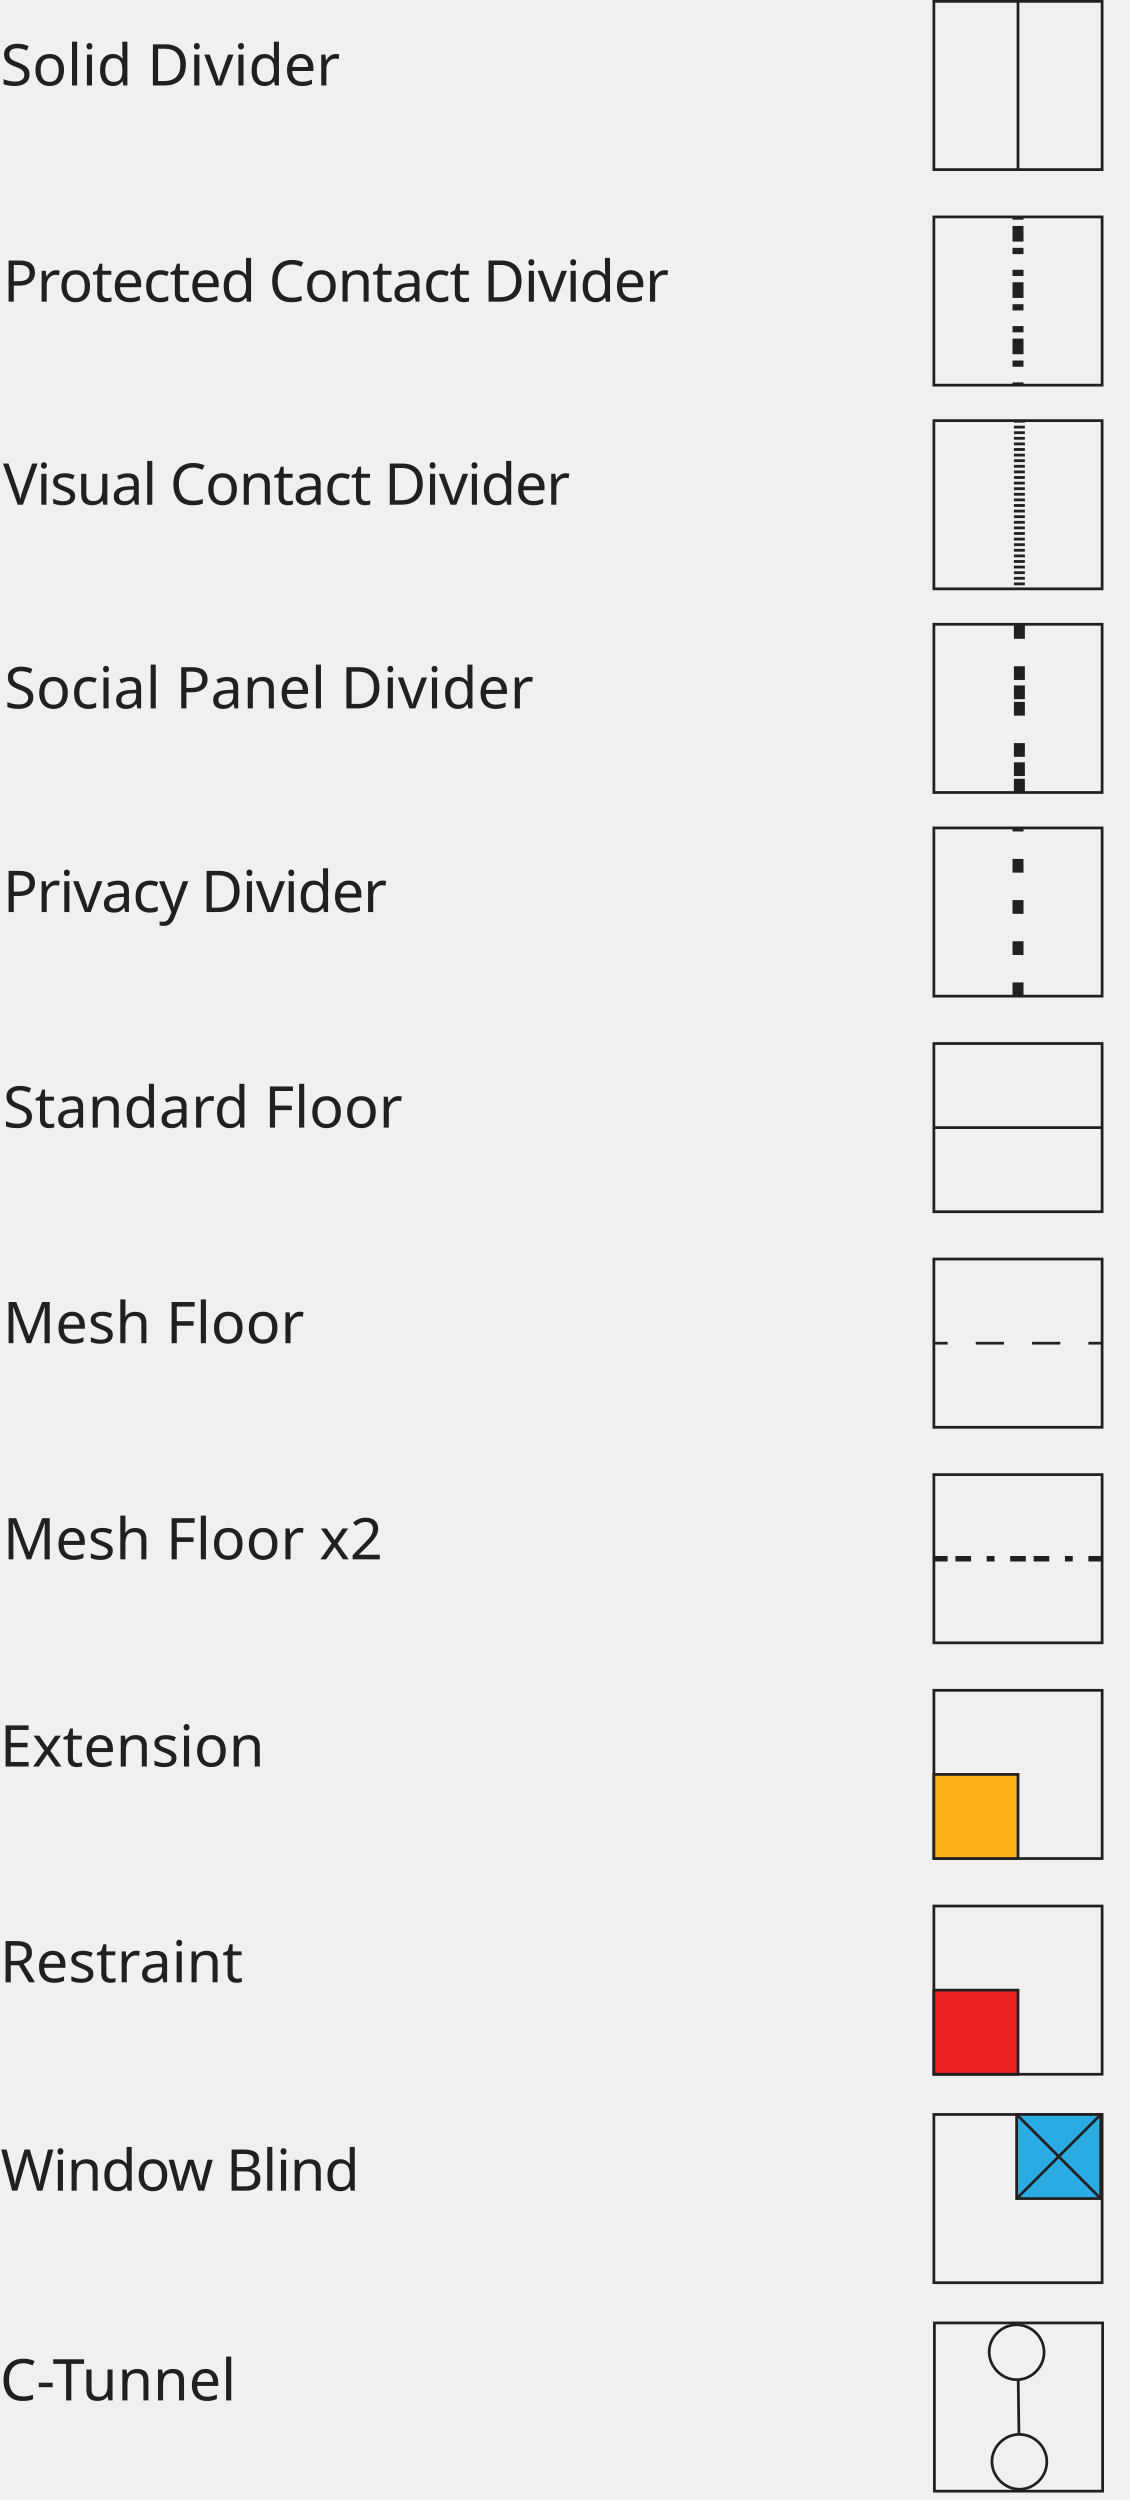
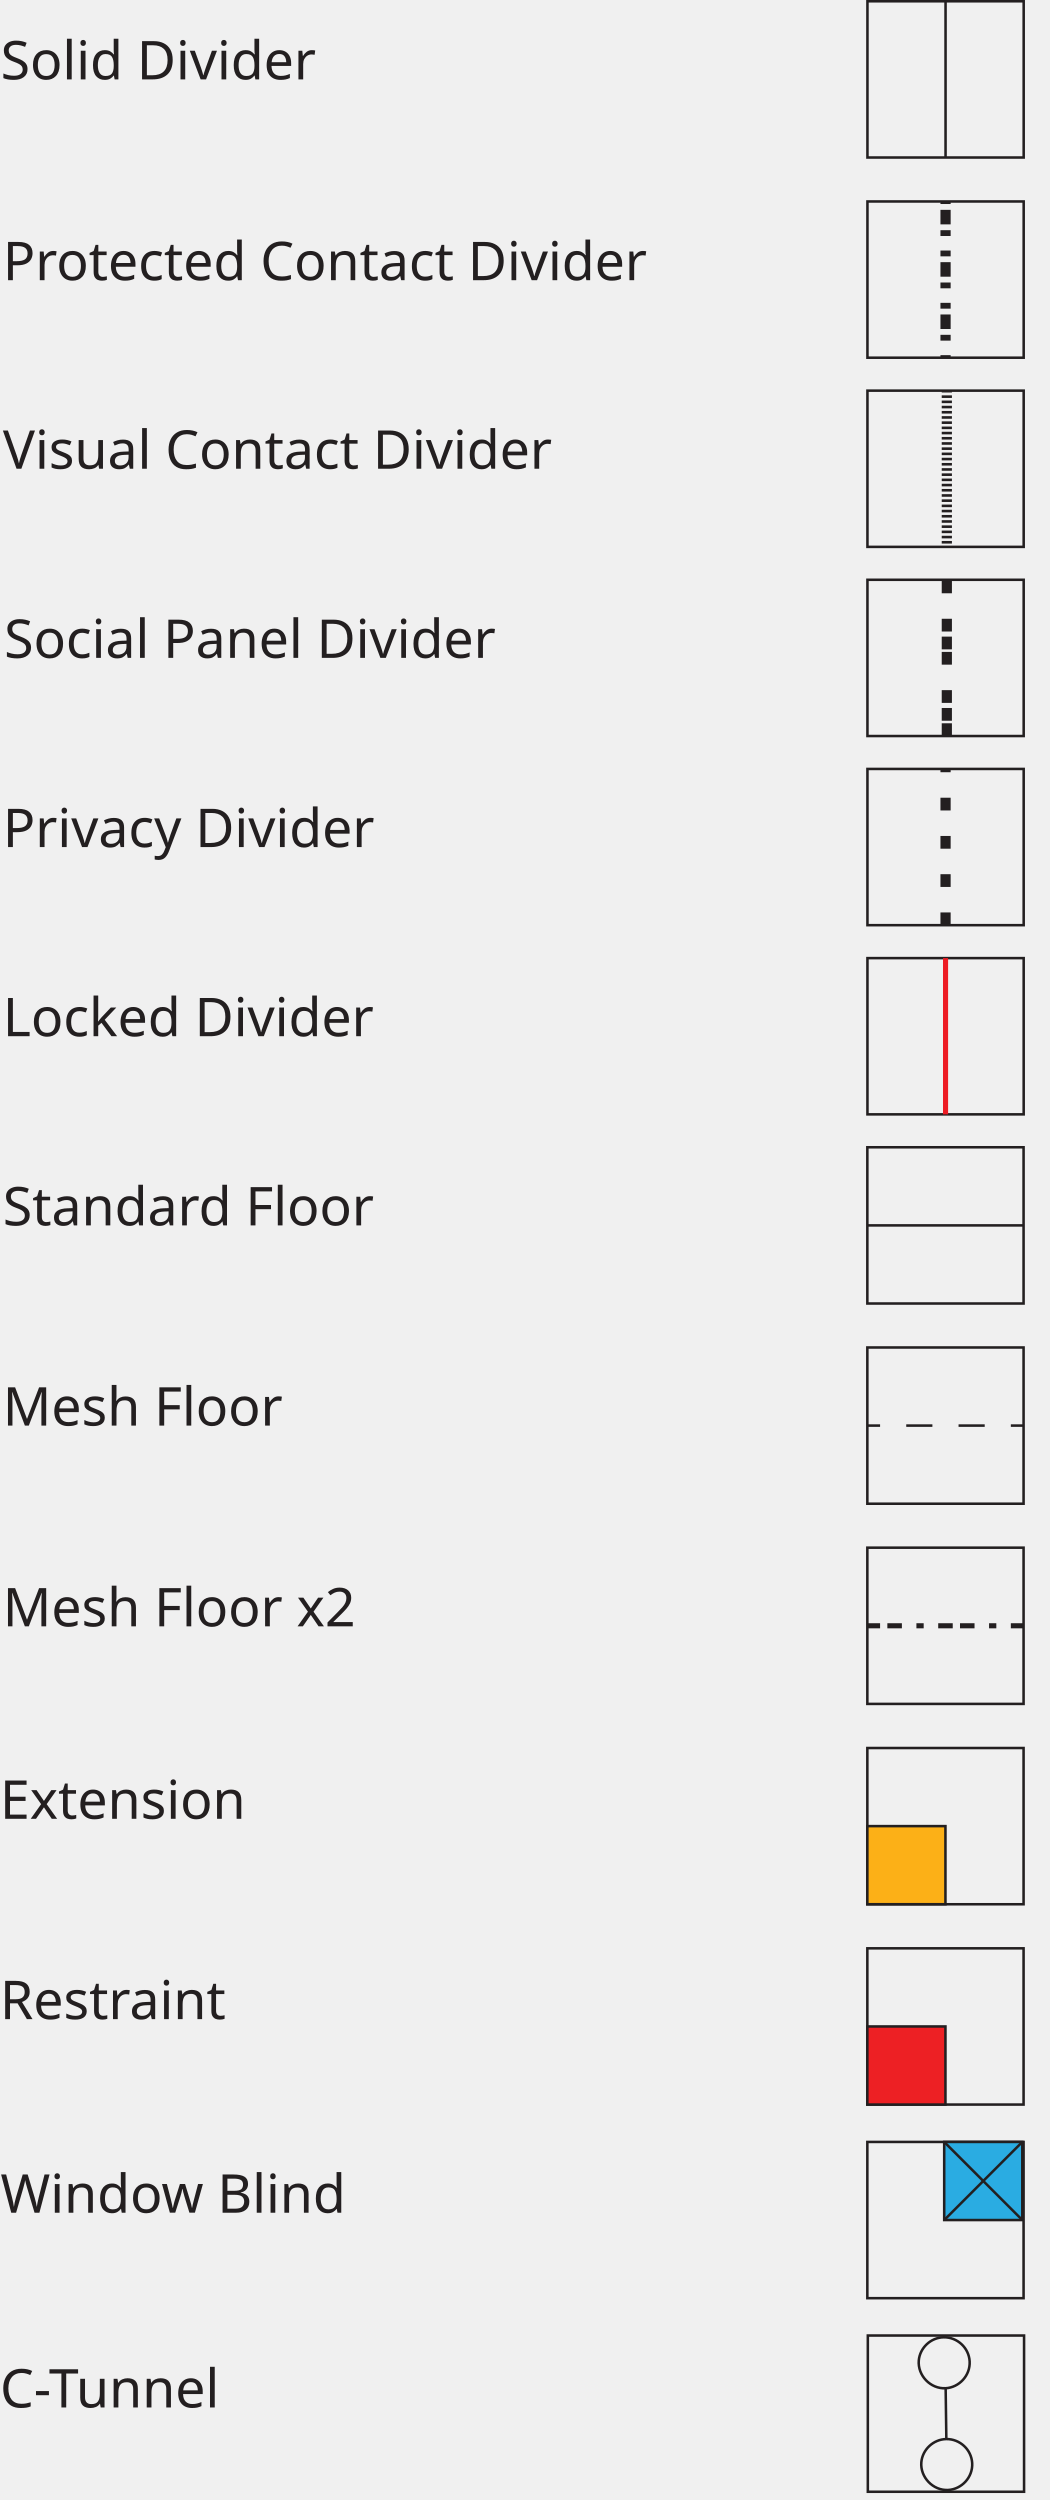
- <svg xmlns="http://www.w3.org/2000/svg" id="Layer_1" width="411.51" height="910.82" viewBox="0 0 411.51 910.82">
-   <rect x="340.25" y="615.83" width="61.29" height="61.29" style="fill:none; stroke:#231f20; stroke-miterlimit:10;" />
-   <line x1="340.25" y1="567.89" x2="345.25" y2="567.89" style="fill:none; stroke:#231f20; stroke-miterlimit:10; stroke-width:2px;" />
-   <line x1="348.09" y1="567.89" x2="365.19" y2="567.89" style="fill:none; stroke:#231f20; stroke-dasharray:0 0 0 0 5.7 5.7 2.85 5.7; stroke-miterlimit:10; stroke-width:2px;" />
-   <line x1="368.04" y1="567.89" x2="393.68" y2="567.89" style="fill:none; stroke:#231f20; stroke-dasharray:0 0 0 0 0 0 5.7 2.85 5.7 5.7 2.85 5.7; stroke-miterlimit:10; stroke-width:2px;" />
-   <line x1="396.53" y1="567.89" x2="401.53" y2="567.89" style="fill:none; stroke:#231f20; stroke-miterlimit:10; stroke-width:2px;" />
-   <rect x="340.24" y="537.24" width="61.29" height="61.29" style="fill:none; stroke:#231f20; stroke-miterlimit:10;" />
-   <line x1="340.25" y1="489.36" x2="345.25" y2="489.36" style="fill:none; stroke:#231f20; stroke-miterlimit:10;" />
-   <line x1="355.5" y1="489.36" x2="391.4" y2="489.36" style="fill:none; stroke:#231f20; stroke-dasharray:0 0 10.26 10.26; stroke-miterlimit:10;" />
-   <line x1="396.53" y1="489.36" x2="401.53" y2="489.36" style="fill:none; stroke:#231f20; stroke-miterlimit:10;" />
-   <rect x="340.24" y="458.71" width="61.29" height="61.29" style="fill:none; stroke:#231f20; stroke-miterlimit:10;" />
-   <line x1="340.25" y1="410.82" x2="401.53" y2="410.82" style="fill:#fff; stroke:#231f20; stroke-miterlimit:10;" />
-   <rect x="340.24" y="380.18" width="61.29" height="61.29" style="fill:none; stroke:#231f20; stroke-miterlimit:10;" />
-   <line x1="371.39" y1="214.76" x2="371.39" y2="214.26" style="fill:none; stroke:#231f20; stroke-miterlimit:10; stroke-width:4px;" />
-   <line x1="371.39" y1="213.23" x2="371.39" y2="209.66" style="fill:none; stroke:#231f20; stroke-dasharray:0 0 0 0 1.02 1.02 1.02 1.02; stroke-miterlimit:10; stroke-width:4px;" />
-   <line x1="371.39" y1="209.15" x2="371.39" y2="154.48" style="fill:none; stroke:#231f20; stroke-dasharray:0 0 0 0 0 0 1.02 1.02 1.02 1.02 1.02 1.02; stroke-miterlimit:10; stroke-width:4px;" />
-   <line x1="371.39" y1="153.97" x2="371.39" y2="153.47" style="fill:none; stroke:#231f20; stroke-miterlimit:10; stroke-width:4px;" />
-   <rect x="340.24" y="301.64" width="61.29" height="61.29" style="fill:none; stroke:#231f20; stroke-miterlimit:10;" />
-   <line x1="370.89" y1="362.93" x2="370.89" y2="301.64" style="fill:#fff; stroke:#231f20; stroke-dasharray:0 0 0 0 0 0 5 10 5 10 5 10; stroke-miterlimit:10; stroke-width:4px;" />
-   <rect x="340.24" y="153.24" width="61.29" height="61.29" style="fill:none; stroke:#231f20; stroke-miterlimit:10;" />
-   <line x1="370.89" y1="140.32" x2="370.89" y2="139.32" style="fill:none; stroke:#231f20; stroke-miterlimit:10; stroke-width:4px;" />
-   <line x1="370.89" y1="133.62" x2="370.89" y2="122.22" style="fill:none; stroke:#231f20; stroke-dasharray:0 0 0 0 2.28 2.28 5.7 2.28; stroke-miterlimit:10; stroke-width:4px;" />
-   <line x1="370.89" y1="121.08" x2="370.89" y2="81.17" style="fill:none; stroke:#231f20; stroke-dasharray:0 0 0 0 0 0 2.28 5.7 2.28 2.28 5.7 2.28; stroke-miterlimit:10; stroke-width:4px;" />
-   <line x1="370.89" y1="80.03" x2="370.89" y2="79.03" style="fill:none; stroke:#231f20; stroke-miterlimit:10; stroke-width:4px;" />
-   <rect x="340.24" y="79.03" width="61.29" height="61.29" style="fill:none; stroke:#231f20; stroke-miterlimit:10;" />
-   <line x1="370.89" y1="61.79" x2="370.89" y2=".5" style="fill:#fff; stroke:#231f20; stroke-miterlimit:10;" />
-   <rect x="340.24" y=".5" width="61.29" height="61.29" style="fill:none; stroke:#231f20; stroke-miterlimit:10;" />
-   <text transform="translate(.22 31.14)" style="fill:#231f20; font-family:MyriadPro-Regular, 'Myriad Pro'; font-size:21px;">
-     <tspan x="0" y="0" style="letter-spacing:0em;">Solid Divider</tspan>
+ <svg xmlns="http://www.w3.org/2000/svg" id="Layer_1" width="411.51" height="980.7" viewBox="0 0 411.51 980.7">
+   <rect x="340.24" y="685.71" width="61.29" height="61.29" style="fill:none; stroke:#231f20; stroke-miterlimit:10;" />
+   <line x1="340.24" y1="637.76" x2="345.24" y2="637.76" style="fill:none; stroke:#231f20; stroke-miterlimit:10; stroke-width:2px;" />
+   <line x1="348.09" y1="637.76" x2="365.19" y2="637.76" style="fill:none; stroke:#231f20; stroke-dasharray:0 0 0 0 5.7 5.7 2.85 5.7; stroke-miterlimit:10; stroke-width:2px;" />
+   <line x1="368.04" y1="637.76" x2="393.68" y2="637.76" style="fill:none; stroke:#231f20; stroke-dasharray:0 0 0 0 0 0 5.7 2.85 5.7 5.7 2.85 5.7; stroke-miterlimit:10; stroke-width:2px;" />
+   <line x1="396.53" y1="637.76" x2="401.53" y2="637.76" style="fill:none; stroke:#231f20; stroke-miterlimit:10; stroke-width:2px;" />
+   <rect x="340.24" y="607.12" width="61.29" height="61.29" style="fill:none; stroke:#231f20; stroke-miterlimit:10;" />
+   <line x1="340.24" y1="559.23" x2="345.24" y2="559.23" style="fill:none; stroke:#231f20; stroke-miterlimit:10;" />
+   <line x1="355.5" y1="559.23" x2="391.4" y2="559.23" style="fill:none; stroke:#231f20; stroke-dasharray:0 0 10.26 10.26; stroke-miterlimit:10;" />
+   <line x1="396.53" y1="559.23" x2="401.53" y2="559.23" style="fill:none; stroke:#231f20; stroke-miterlimit:10;" />
+   <rect x="340.24" y="528.59" width="61.29" height="61.29" style="fill:none; stroke:#231f20; stroke-miterlimit:10;" />
+   <line x1="340.24" y1="480.7" x2="401.53" y2="480.7" style="fill:#fff; stroke:#231f20; stroke-miterlimit:10;" />
+   <rect x="340.24" y="450.05" width="61.29" height="61.29" style="fill:none; stroke:#231f20; stroke-miterlimit:10;" />
+   <line x1="371.42" y1="214.76" x2="371.42" y2="214.26" style="fill:none; stroke:#231f20; stroke-miterlimit:10; stroke-width:4px;" />
+   <line x1="371.42" y1="213.23" x2="371.42" y2="209.66" style="fill:none; stroke:#231f20; stroke-dasharray:0 0 0 0 1.02 1.02 1.02 1.02; stroke-miterlimit:10; stroke-width:4px;" />
+   <line x1="371.42" y1="209.15" x2="371.42" y2="154.48" style="fill:none; stroke:#231f20; stroke-dasharray:0 0 0 0 0 0 1.02 1.02 1.02 1.02 1.02 1.02; stroke-miterlimit:10; stroke-width:4px;" />
+   <line x1="371.42" y1="153.97" x2="371.42" y2="153.47" style="fill:none; stroke:#231f20; stroke-miterlimit:10; stroke-width:4px;" />
+   <rect x="340.28" y="301.64" width="61.29" height="61.29" style="fill:none; stroke:#231f20; stroke-miterlimit:10;" />
+   <line x1="370.92" y1="362.93" x2="370.92" y2="301.64" style="fill:#fff; stroke:#231f20; stroke-dasharray:0 0 0 0 0 0 5 10 5 10 5 10; stroke-miterlimit:10; stroke-width:4px;" />
+   <rect x="340.28" y="153.24" width="61.29" height="61.29" style="fill:none; stroke:#231f20; stroke-miterlimit:10;" />
+   <line x1="370.92" y1="140.32" x2="370.92" y2="139.32" style="fill:none; stroke:#231f20; stroke-miterlimit:10; stroke-width:4px;" />
+   <line x1="370.92" y1="133.62" x2="370.92" y2="122.22" style="fill:none; stroke:#231f20; stroke-dasharray:0 0 0 0 2.28 2.28 5.7 2.28; stroke-miterlimit:10; stroke-width:4px;" />
+   <line x1="370.92" y1="121.08" x2="370.92" y2="81.17" style="fill:none; stroke:#231f20; stroke-dasharray:0 0 0 0 0 0 2.28 5.7 2.28 2.28 5.7 2.28; stroke-miterlimit:10; stroke-width:4px;" />
+   <line x1="370.92" y1="80.03" x2="370.92" y2="79.03" style="fill:none; stroke:#231f20; stroke-miterlimit:10; stroke-width:4px;" />
+   <rect x="340.28" y="79.03" width="61.29" height="61.29" style="fill:none; stroke:#231f20; stroke-miterlimit:10;" />
+   <line x1="370.92" y1="61.79" x2="370.92" y2=".5" style="fill:#fff; stroke:#231f20; stroke-miterlimit:10;" />
+   <rect x="340.28" y=".5" width="61.29" height="61.29" style="fill:none; stroke:#231f20; stroke-miterlimit:10;" />
+   <text transform="translate(.25 31.14)" style="fill:#231f20; font-family:MyriadPro-Regular, 'Myriad Pro'; font-size:21px;">
+     <tspan x="0" y="0">Solid Divider</tspan>
  </text>
-   <text transform="translate(1.1 109.91)" style="fill:#231f20; font-family:MyriadPro-Regular, 'Myriad Pro'; font-size:21px;">
-     <tspan x="0" y="0" style="letter-spacing:-.02em;">Protected Contact Divider</tspan>
+   <text transform="translate(1.13 109.91)" style="fill:#231f20; font-family:MyriadPro-Regular, 'Myriad Pro'; font-size:21px;">
+     <tspan x="0" y="0">Protected Contact Divider</tspan>
  </text>
-   <text transform="translate(1.1 183.88)" style="fill:#231f20; font-family:MyriadPro-Regular, 'Myriad Pro'; font-size:21px;">
-     <tspan x="0" y="0" style="letter-spacing:-.02em;">Visual Contact Divider</tspan>
+   <text transform="translate(1.13 183.88)" style="fill:#231f20; font-family:MyriadPro-Regular, 'Myriad Pro'; font-size:21px;">
+     <tspan x="0" y="0">Visual Contact Divider</tspan>
  </text>
-   <text transform="translate(1.1 332.29)" style="fill:#231f20; font-family:MyriadPro-Regular, 'Myriad Pro'; font-size:21px;">
-     <tspan x="0" y="0" style="letter-spacing:-.02em;">Privacy Divider</tspan>
+   <text transform="translate(1.13 332.29)" style="fill:#231f20; font-family:MyriadPro-Regular, 'Myriad Pro'; font-size:21px;">
+     <tspan x="0" y="0">Privacy Divider</tspan>
  </text>
-   <text transform="translate(1.1 410.82)" style="fill:#231f20; font-family:MyriadPro-Regular, 'Myriad Pro'; font-size:21px;">
-     <tspan x="0" y="0" style="letter-spacing:0em;">Standard Floor</tspan>
+   <text transform="translate(1.1 480.7)" style="fill:#231f20; font-family:MyriadPro-Regular, 'Myriad Pro'; font-size:21px;">
+     <tspan x="0" y="0">Standard Floor</tspan>
  </text>
-   <text transform="translate(1.1 489.36)" style="fill:#231f20; font-family:MyriadPro-Regular, 'Myriad Pro'; font-size:21px;">
-     <tspan x="0" y="0" style="letter-spacing:0em;">Mesh Floor</tspan>
+   <text transform="translate(1.1 559.23)" style="fill:#231f20; font-family:MyriadPro-Regular, 'Myriad Pro'; font-size:21px;">
+     <tspan x="0" y="0">Mesh Floor</tspan>
  </text>
-   <text transform="translate(1.1 568.12)" style="fill:#231f20; font-family:MyriadPro-Regular, 'Myriad Pro'; font-size:21px;">
-     <tspan x="0" y="0" style="letter-spacing:0em;">Mesh Floor x2</tspan>
+   <text transform="translate(1.1 637.99)" style="fill:#231f20; font-family:MyriadPro-Regular, 'Myriad Pro'; font-size:21px;">
+     <tspan x="0" y="0">Mesh Floor x2</tspan>
  </text>
-   <text transform="translate(0 643.6)" style="fill:#231f20; font-family:MyriadPro-Regular, 'Myriad Pro'; font-size:21px;">
+   <text transform="translate(0 713.48)" style="fill:#231f20; font-family:MyriadPro-Regular, 'Myriad Pro'; font-size:21px;">
    <tspan x="0" y="0">Extension</tspan>
  </text>
-   <rect x="340.43" y="846.31" width="61.29" height="61.29" style="fill:none; stroke:#231f20; stroke-miterlimit:10;" />
-   <text transform="translate(0 874.54)" style="fill:#231f20; font-family:MyriadPro-Regular, 'Myriad Pro'; font-size:21px;">
+   <rect x="340.43" y="916.18" width="61.29" height="61.29" style="fill:none; stroke:#231f20; stroke-miterlimit:10;" />
+   <text transform="translate(0 944.41)" style="fill:#231f20; font-family:MyriadPro-Regular, 'Myriad Pro'; font-size:21px;">
    <tspan x="0" y="0">C-Tunnel</tspan>
  </text>
-   <path d="M361.42,896c.43-4.88,4.65-9,9.81-9.08,5.28-.08,9.85,4.1,10.14,9.44.31,5.55-4.13,10.24-9.42,10.53-5.97.33-11.04-5.05-10.53-10.89Z" style="fill:none; stroke:#231f20; stroke-miterlimit:10;" />
-   <path d="M360.42,856.07c.43-4.89,4.65-9.01,9.81-9.08,5.28-.08,9.85,4.11,10.14,9.45.31,5.56-4.13,10.25-9.42,10.54-5.97.33-11.04-5.05-10.53-10.9Z" style="fill:none; stroke:#231f20; stroke-miterlimit:10;" />
-   <line x1="371.23" y1="886.93" x2="370.96" y2="866.97" style="fill:#fff; stroke:#231f20; stroke-miterlimit:10;" />
-   <rect x="340.25" y="646.47" width="30.64" height="30.64" style="fill:#fcb017; stroke:#231f20; stroke-miterlimit:10;" />
-   <line x1="371.39" y1="288.73" x2="371.39" y2="227.44" style="fill:#fff; stroke:#231f20; stroke-dasharray:0 0 0 0 0 0 5 1 5 2 5 10; stroke-miterlimit:10; stroke-width:4px;" />
-   <rect x="340.24" y="227.44" width="61.29" height="61.29" style="fill:none; stroke:#231f20; stroke-miterlimit:10;" />
-   <text transform="translate(1.6 258.08)" style="fill:#231f20; font-family:MyriadPro-Regular, 'Myriad Pro'; font-size:21px;">
-     <tspan x="0" y="0" style="letter-spacing:0em;">Social Panel Divider</tspan>
+   <path d="M361.42,965.88c.43-4.88,4.65-9,9.81-9.08,5.28-.08,9.85,4.1,10.14,9.44.31,5.55-4.13,10.24-9.42,10.53-5.97.33-11.04-5.05-10.53-10.89Z" style="fill:none; stroke:#231f20; stroke-miterlimit:10;" />
+   <path d="M360.42,925.95c.43-4.89,4.65-9.01,9.81-9.08,5.28-.08,9.85,4.11,10.14,9.45.31,5.56-4.13,10.25-9.42,10.54-5.97.33-11.04-5.05-10.53-10.9Z" style="fill:none; stroke:#231f20; stroke-miterlimit:10;" />
+   <line x1="371.23" y1="956.8" x2="370.96" y2="936.85" style="fill:#fff; stroke:#231f20; stroke-miterlimit:10;" />
+   <rect x="340.24" y="716.35" width="30.64" height="30.64" style="fill:#fcb017; stroke:#231f20; stroke-miterlimit:10;" />
+   <line x1="371.42" y1="288.73" x2="371.42" y2="227.44" style="fill:#fff; stroke:#231f20; stroke-dasharray:0 0 0 0 0 0 5 1 5 2 5 10; stroke-miterlimit:10; stroke-width:4px;" />
+   <rect x="340.28" y="227.44" width="61.29" height="61.29" style="fill:none; stroke:#231f20; stroke-miterlimit:10;" />
+   <text transform="translate(1.63 258.08)" style="fill:#231f20; font-family:MyriadPro-Regular, 'Myriad Pro'; font-size:21px;">
+     <tspan x="0" y="0">Social Panel Divider</tspan>
  </text>
-   <rect x="340.24" y="694.42" width="61.29" height="61.29" style="fill:none; stroke:#231f20; stroke-miterlimit:10;" />
-   <text transform="translate(0 722.19)" style="fill:#231f20; font-family:MyriadPro-Regular, 'Myriad Pro'; font-size:21px;">
-     <tspan x="0" y="0" style="letter-spacing:0em;">Restraint</tspan>
+   <rect x="340.24" y="764.29" width="61.29" height="61.29" style="fill:none; stroke:#231f20; stroke-miterlimit:10;" />
+   <text transform="translate(0 792.06)" style="fill:#231f20; font-family:MyriadPro-Regular, 'Myriad Pro'; font-size:21px;">
+     <tspan x="0" y="0">Restraint</tspan>
  </text>
-   <rect x="340.25" y="725.06" width="30.64" height="30.64" style="fill:#ed2024; stroke:#231f20; stroke-miterlimit:10;" />
-   <rect x="340.24" y="770.36" width="61.29" height="61.29" style="fill:none; stroke:#231f20; stroke-miterlimit:10;" />
-   <text transform="translate(.19 798.13)" style="fill:#231f20; font-family:MyriadPro-Regular, 'Myriad Pro'; font-size:21px;">
-     <tspan x="0" y="0" style="letter-spacing:-.02em;">Window Blind</tspan>
+   <rect x="340.24" y="794.94" width="30.64" height="30.64" style="fill:#ed2024; stroke:#231f20; stroke-miterlimit:10;" />
+   <rect x="340.24" y="840.24" width="61.29" height="61.29" style="fill:none; stroke:#231f20; stroke-miterlimit:10;" />
+   <text transform="translate(.19 868.01)" style="fill:#231f20; font-family:MyriadPro-Regular, 'Myriad Pro'; font-size:21px;">
+     <tspan x="0" y="0">Window Blind</tspan>
  </text>
-   <rect x="370.39" y="770.36" width="30.64" height="30.64" style="fill:#2aace2; stroke:#231f20; stroke-miterlimit:10;" />
-   <line x1="370.39" y1="801.01" x2="401.03" y2="770.36" style="fill:#2aace2; stroke:#231f20; stroke-miterlimit:10;" />
-   <line x1="370.39" y1="770.36" x2="401.03" y2="801.01" style="fill:#2aace2; stroke:#231f20; stroke-miterlimit:10;" />
+   <rect x="370.39" y="840.24" width="30.64" height="30.64" style="fill:#2aace2; stroke:#231f20; stroke-miterlimit:10;" />
+   <line x1="370.39" y1="870.88" x2="401.03" y2="840.24" style="fill:#2aace2; stroke:#231f20; stroke-miterlimit:10;" />
+   <line x1="370.39" y1="840.24" x2="401.03" y2="870.88" style="fill:#2aace2; stroke:#231f20; stroke-miterlimit:10;" />
+   <rect x="340.28" y="375.85" width="61.29" height="61.29" style="fill:none; stroke:#231f20; stroke-miterlimit:10;" />
+   <line x1="370.92" y1="437.14" x2="370.92" y2="375.85" style="fill:#fff; stroke:#ed1c24; stroke-miterlimit:10; stroke-width:2px;" />
+   <text transform="translate(1.13 406.49)" style="fill:#231f20; font-family:MyriadPro-Regular, 'Myriad Pro'; font-size:21px;">
+     <tspan x="0" y="0">Locked Divider</tspan>
+   </text>
</svg>
